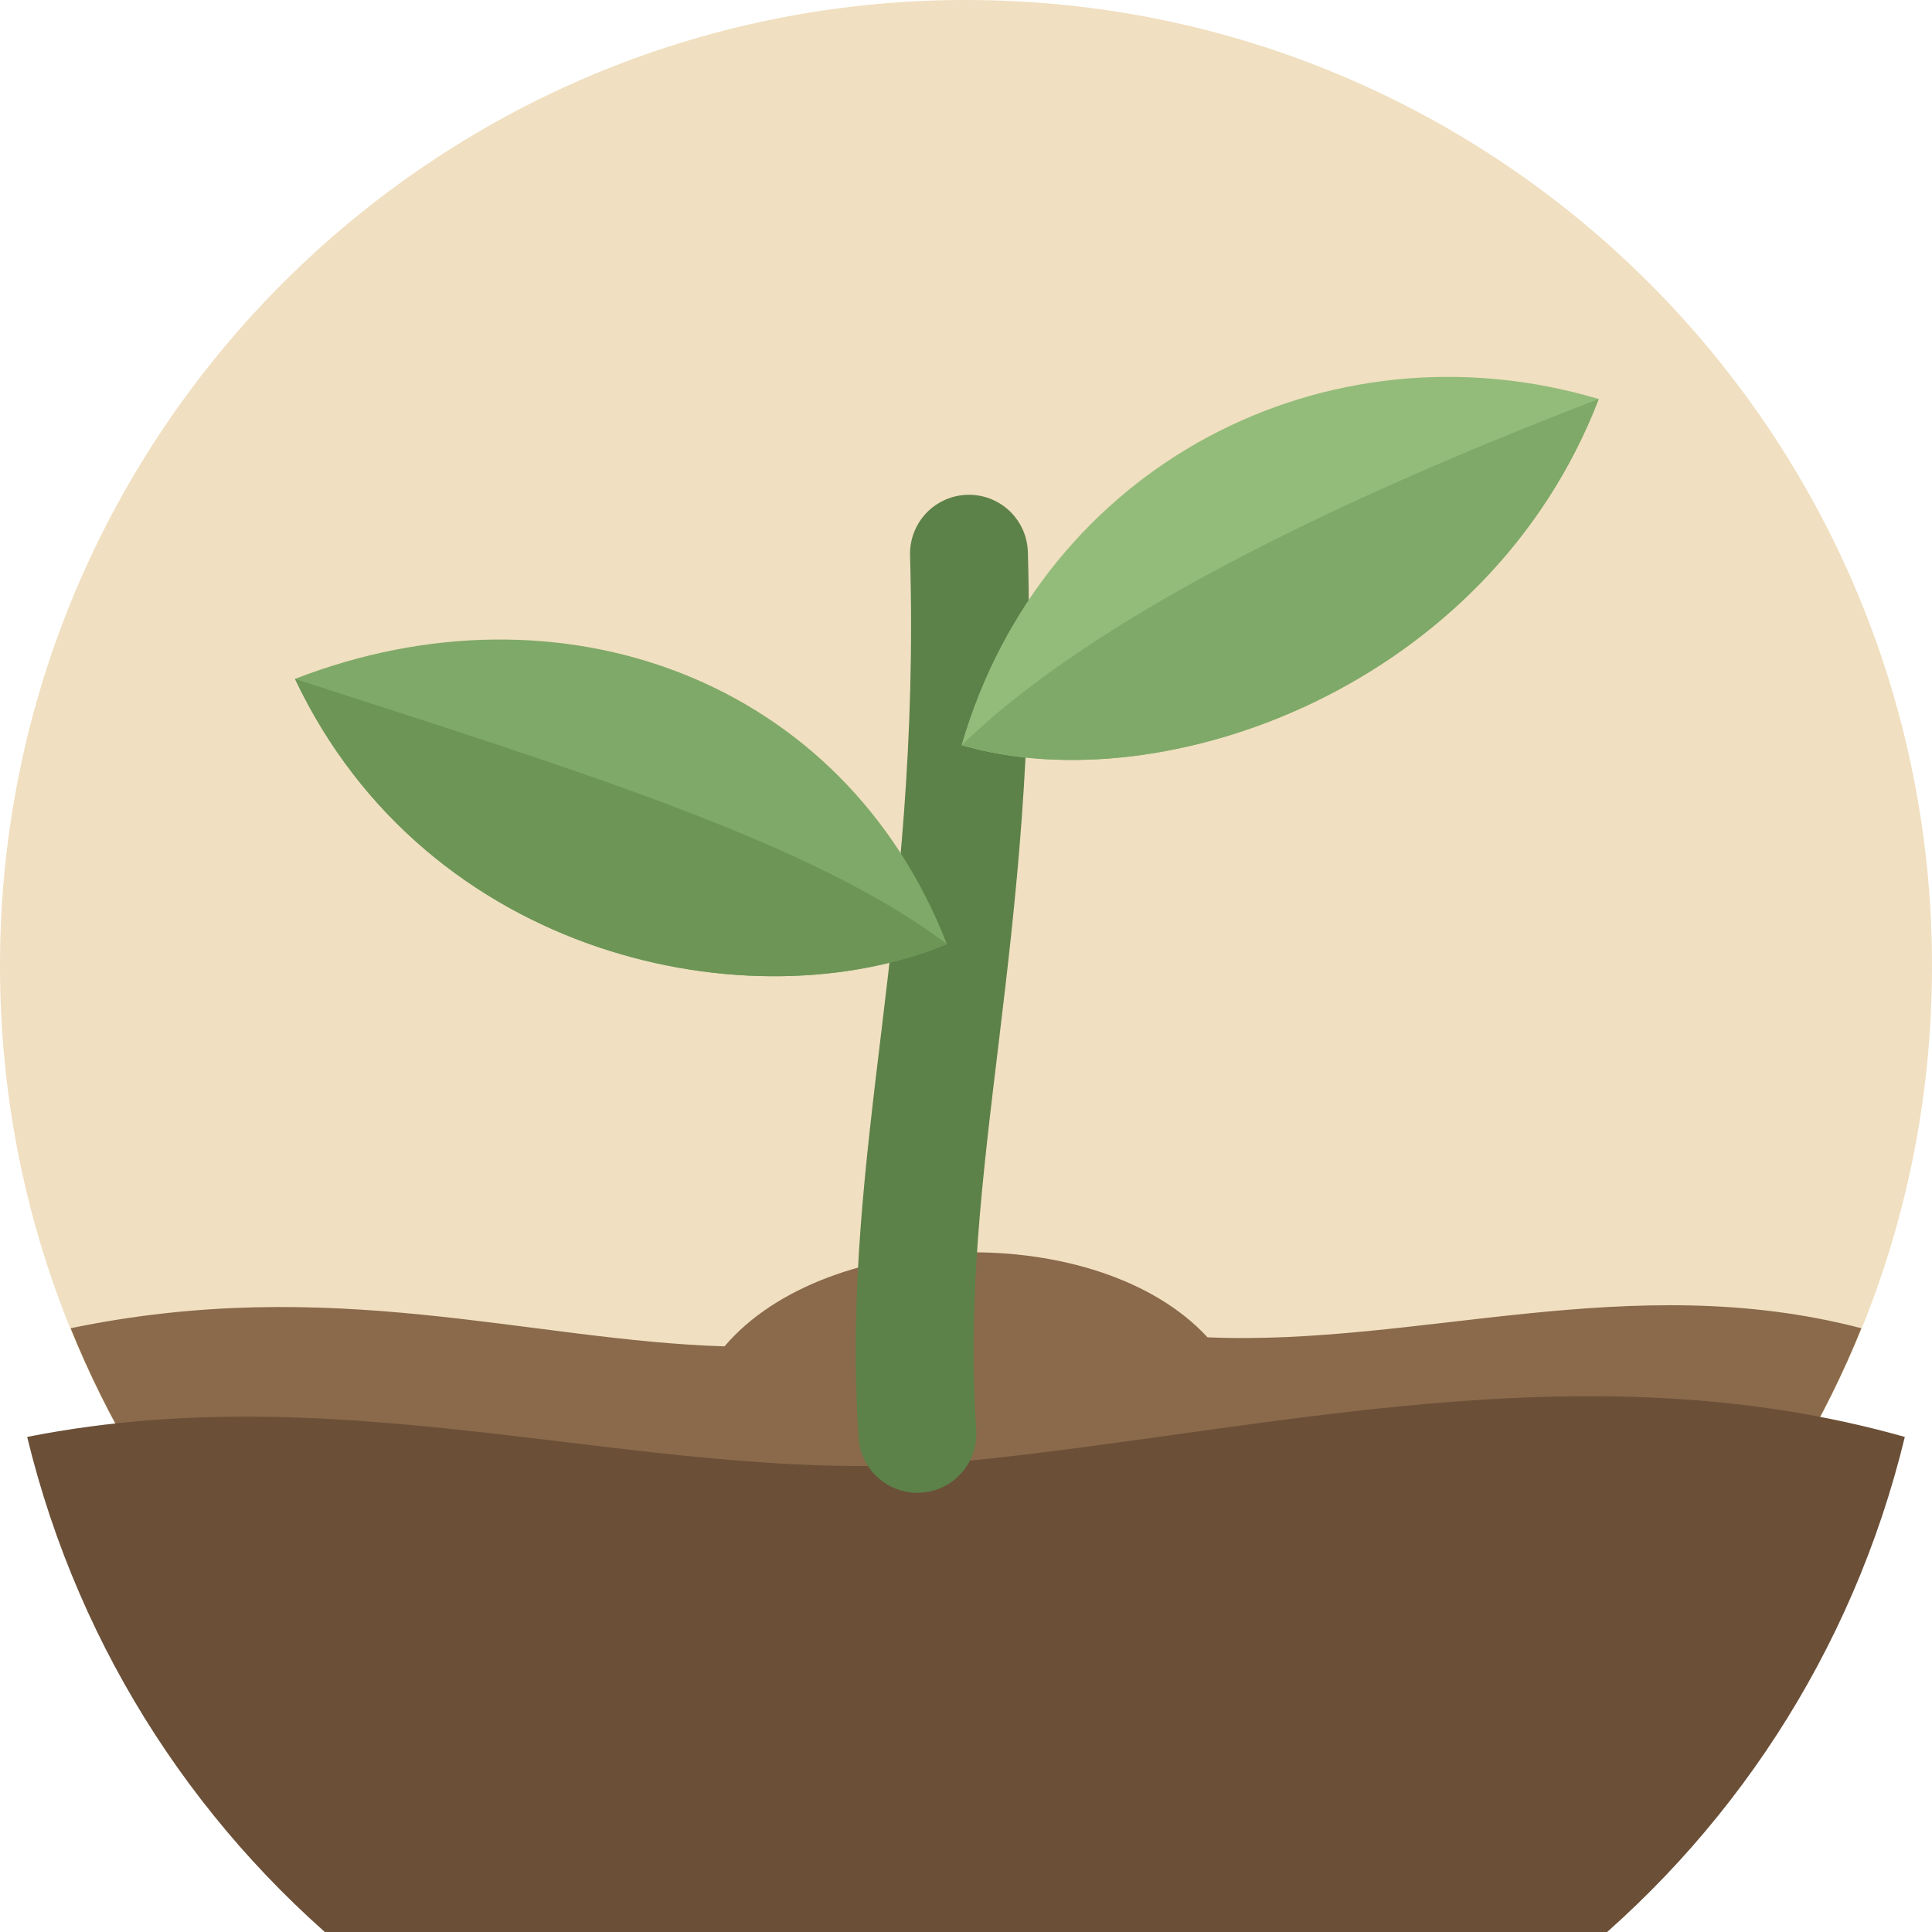
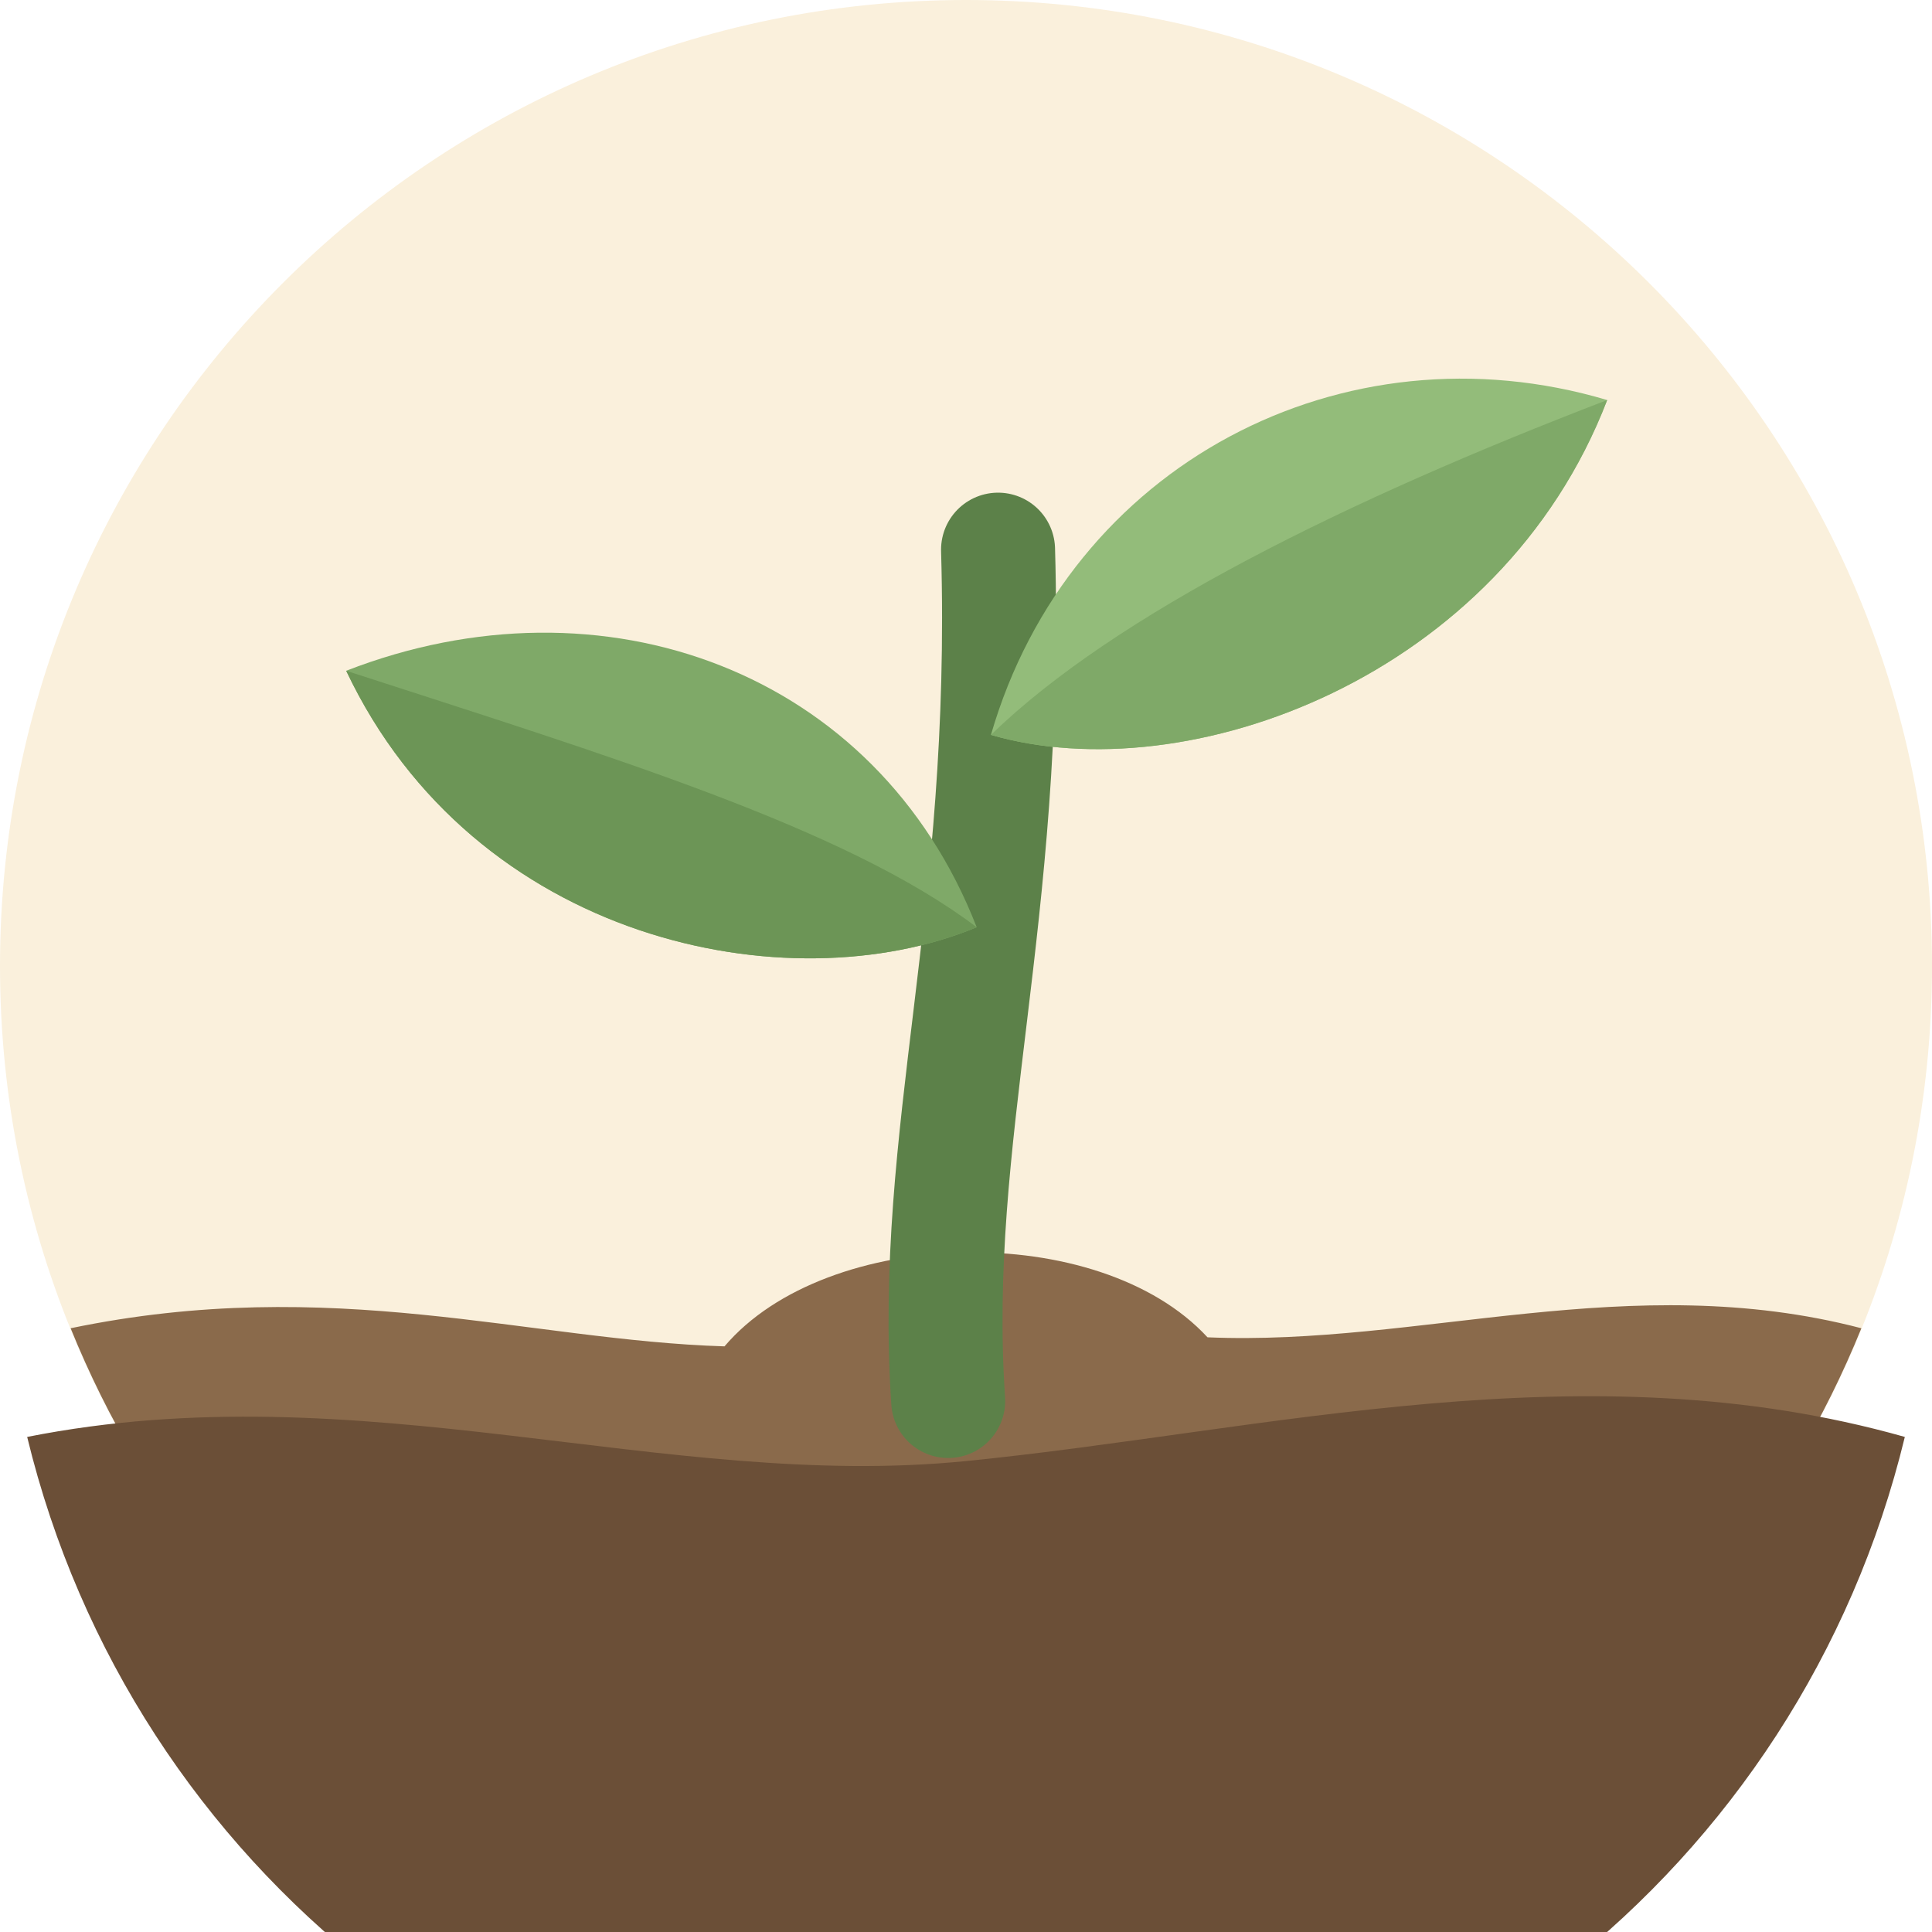
<svg xmlns="http://www.w3.org/2000/svg" viewBox="0 0 64 64" width="64" height="64">
-   <circle cx="32" cy="32" r="32" fill="#F0DFC0" />
+   <path d="M32 0 A32 32 0 0 1 32 64 A32 32 0 0 1 32 0 Z" fill="#FAF0DC" />
  <path d="M2.34 44 C11 42.2 17.5 44.4 24 44.6 C27.4 40.6 36.4 40.4 40 44.3 C47 44.6 54 42 61.66 44 A32 32 0 0 1 2.34 44 Z" fill="#8A6A4B" />
  <path d="M0.9 47.6 C12 45.4 22 49.4 32 48.4 C42 47.4 52.5 44.6 63.1 47.6 A32 32 0 0 1 0.9 47.6 Z" fill="#6B4F37" />
-   <g transform="translate(-1 1) translate(32 46.5) scale(1.22) translate(-32 -46.5)">
+   <g transform="translate(32 47) scale(1.18) translate(-32 -47)">
    <path d="M31.5 46.5 C31 39 33.2 33 32.9 22.6" stroke="#5C8149" stroke-width="3.2" stroke-linecap="round" fill="none" />
    <path d="M32.3 33.2 C27 35.4 18.2 33.6 14.6 26 C21.8 23.2 29.5 26 32.3 33.2 Z" fill="#7FA968" />
    <path d="M32.3 33.2 C27 35.4 18.2 33.6 14.6 26 C22 28.4 28.6 30.4 32.3 33.2 Z" fill="#6C9556" />
    <path d="M32.7 27.8 C38.2 29.4 47 26.2 50 18.4 C42.6 16.2 34.9 20.2 32.7 27.8 Z" fill="#93BC7A" />
    <path d="M32.7 27.8 C38.2 29.4 47 26.2 50 18.4 C42.7 21.2 36.2 24.4 32.7 27.8 Z" fill="#7FA968" />
  </g>
</svg>
